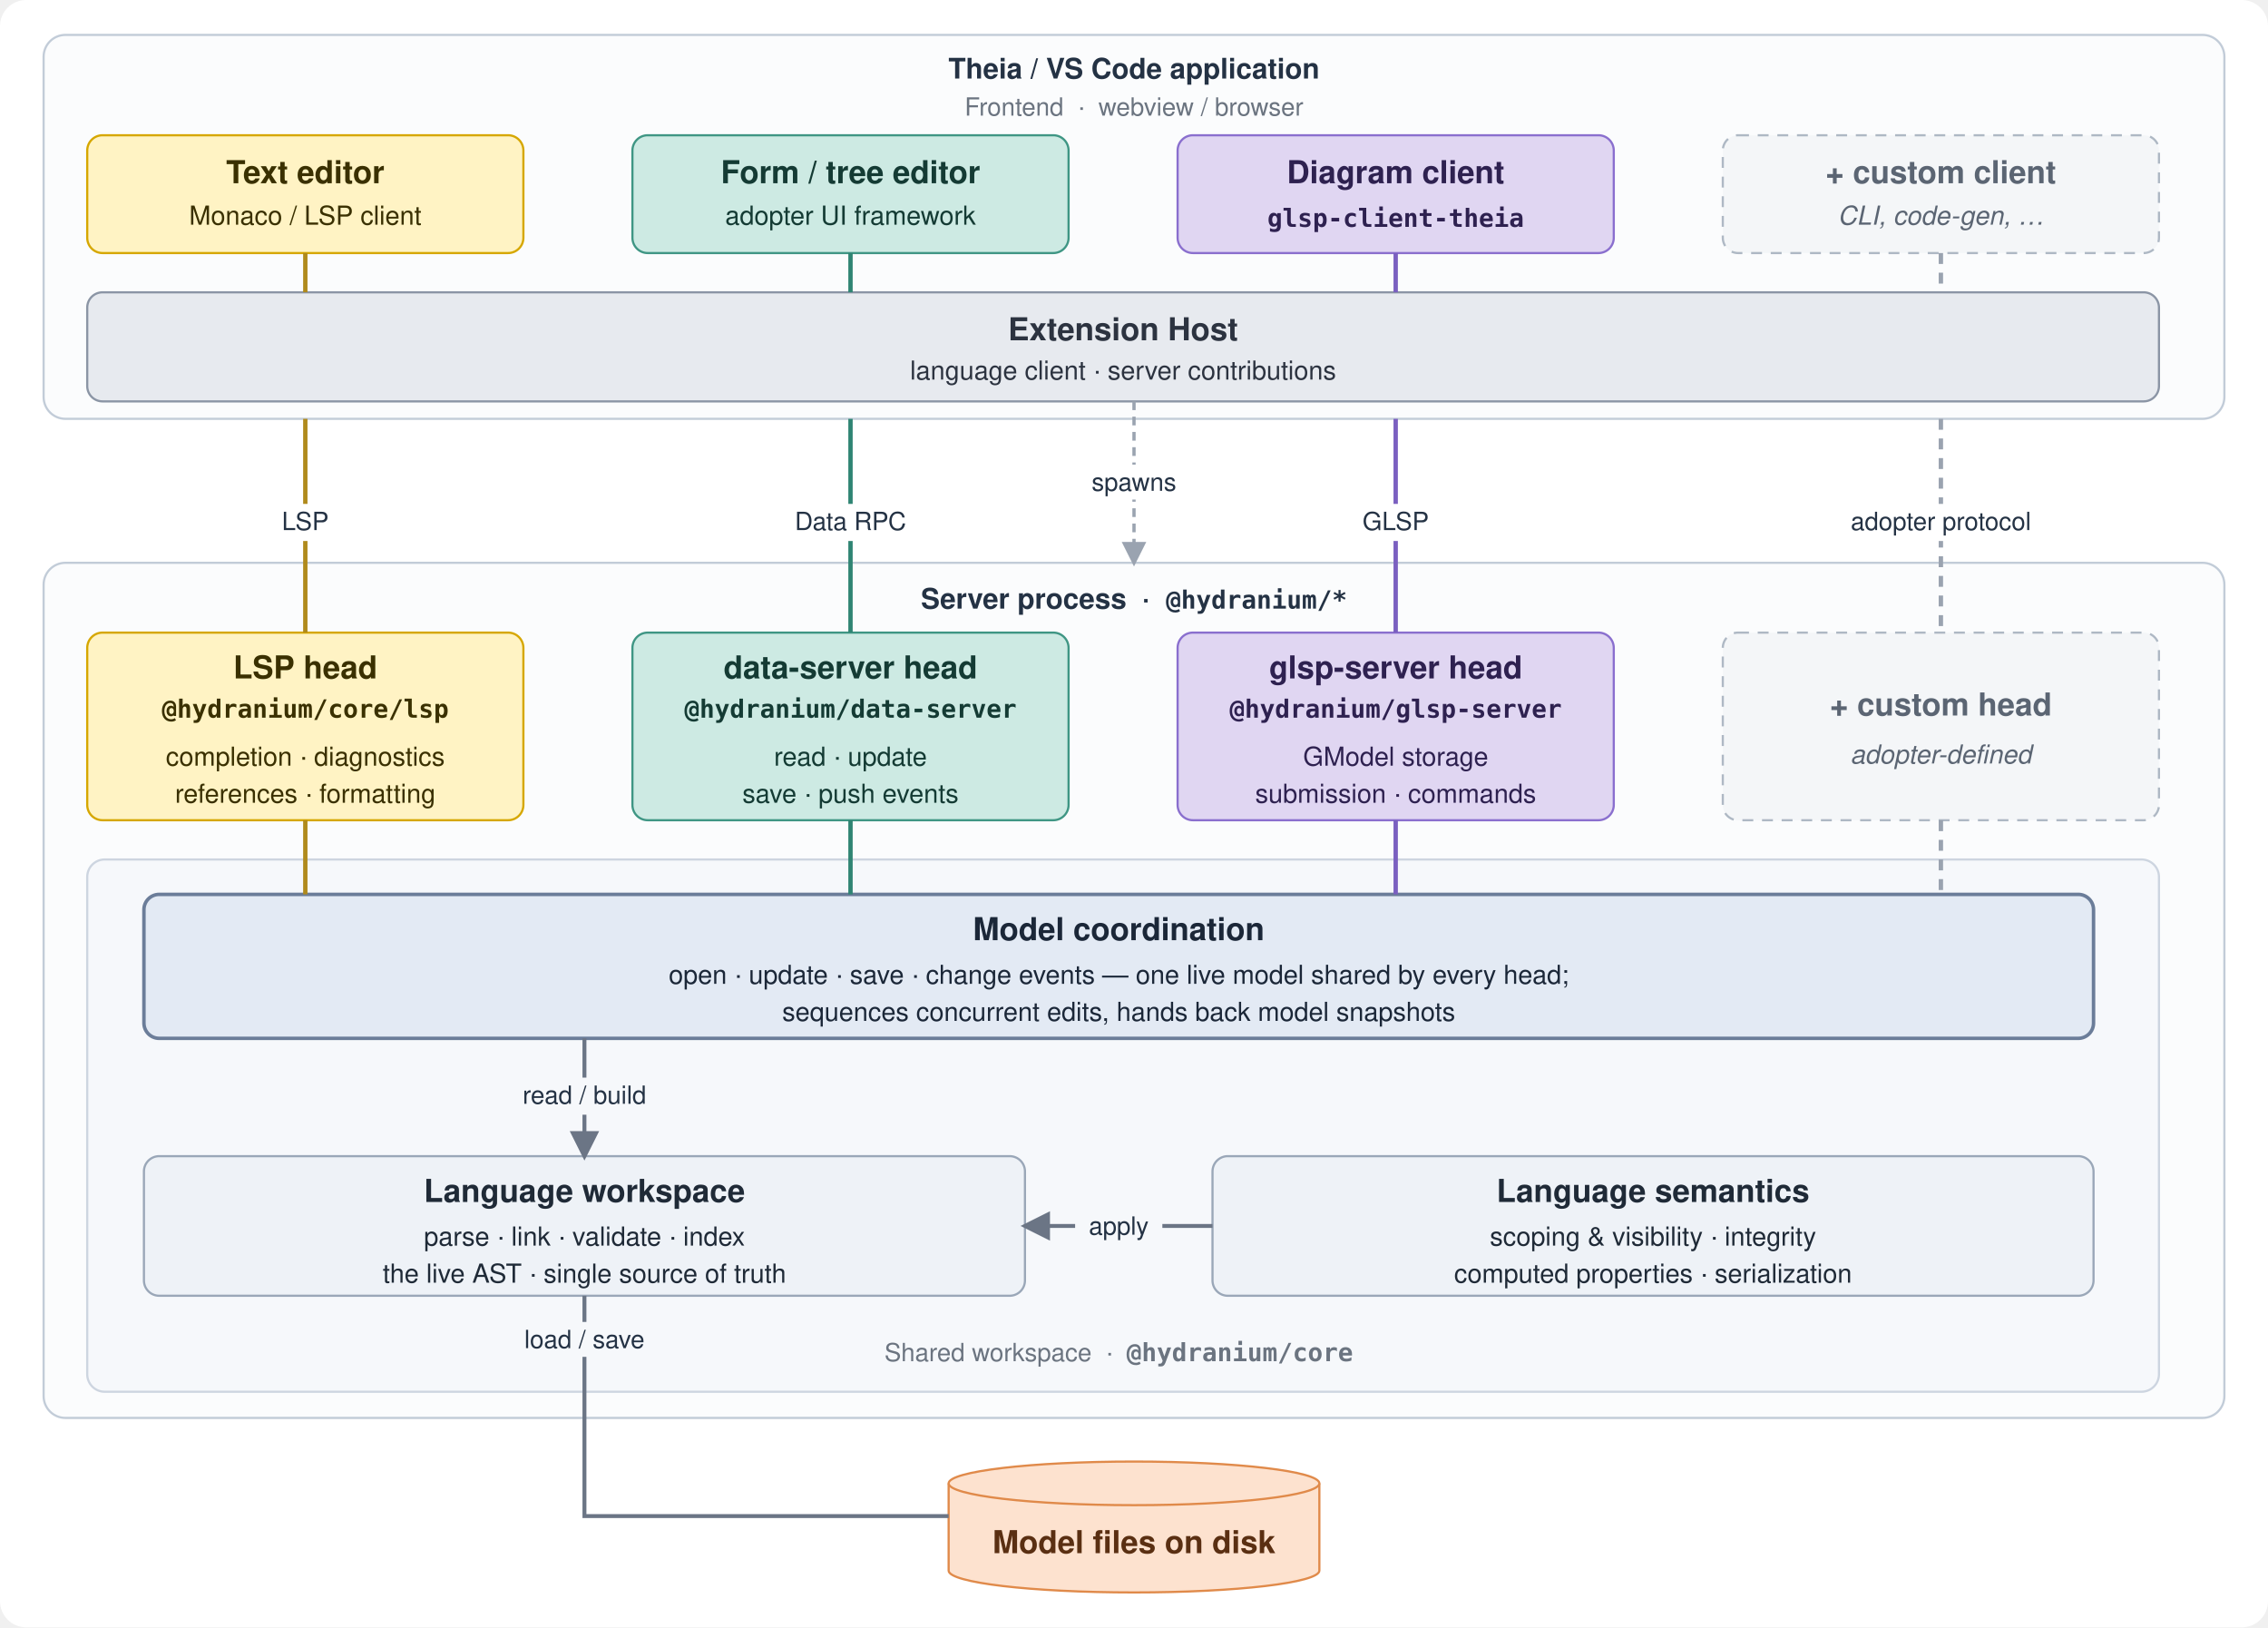
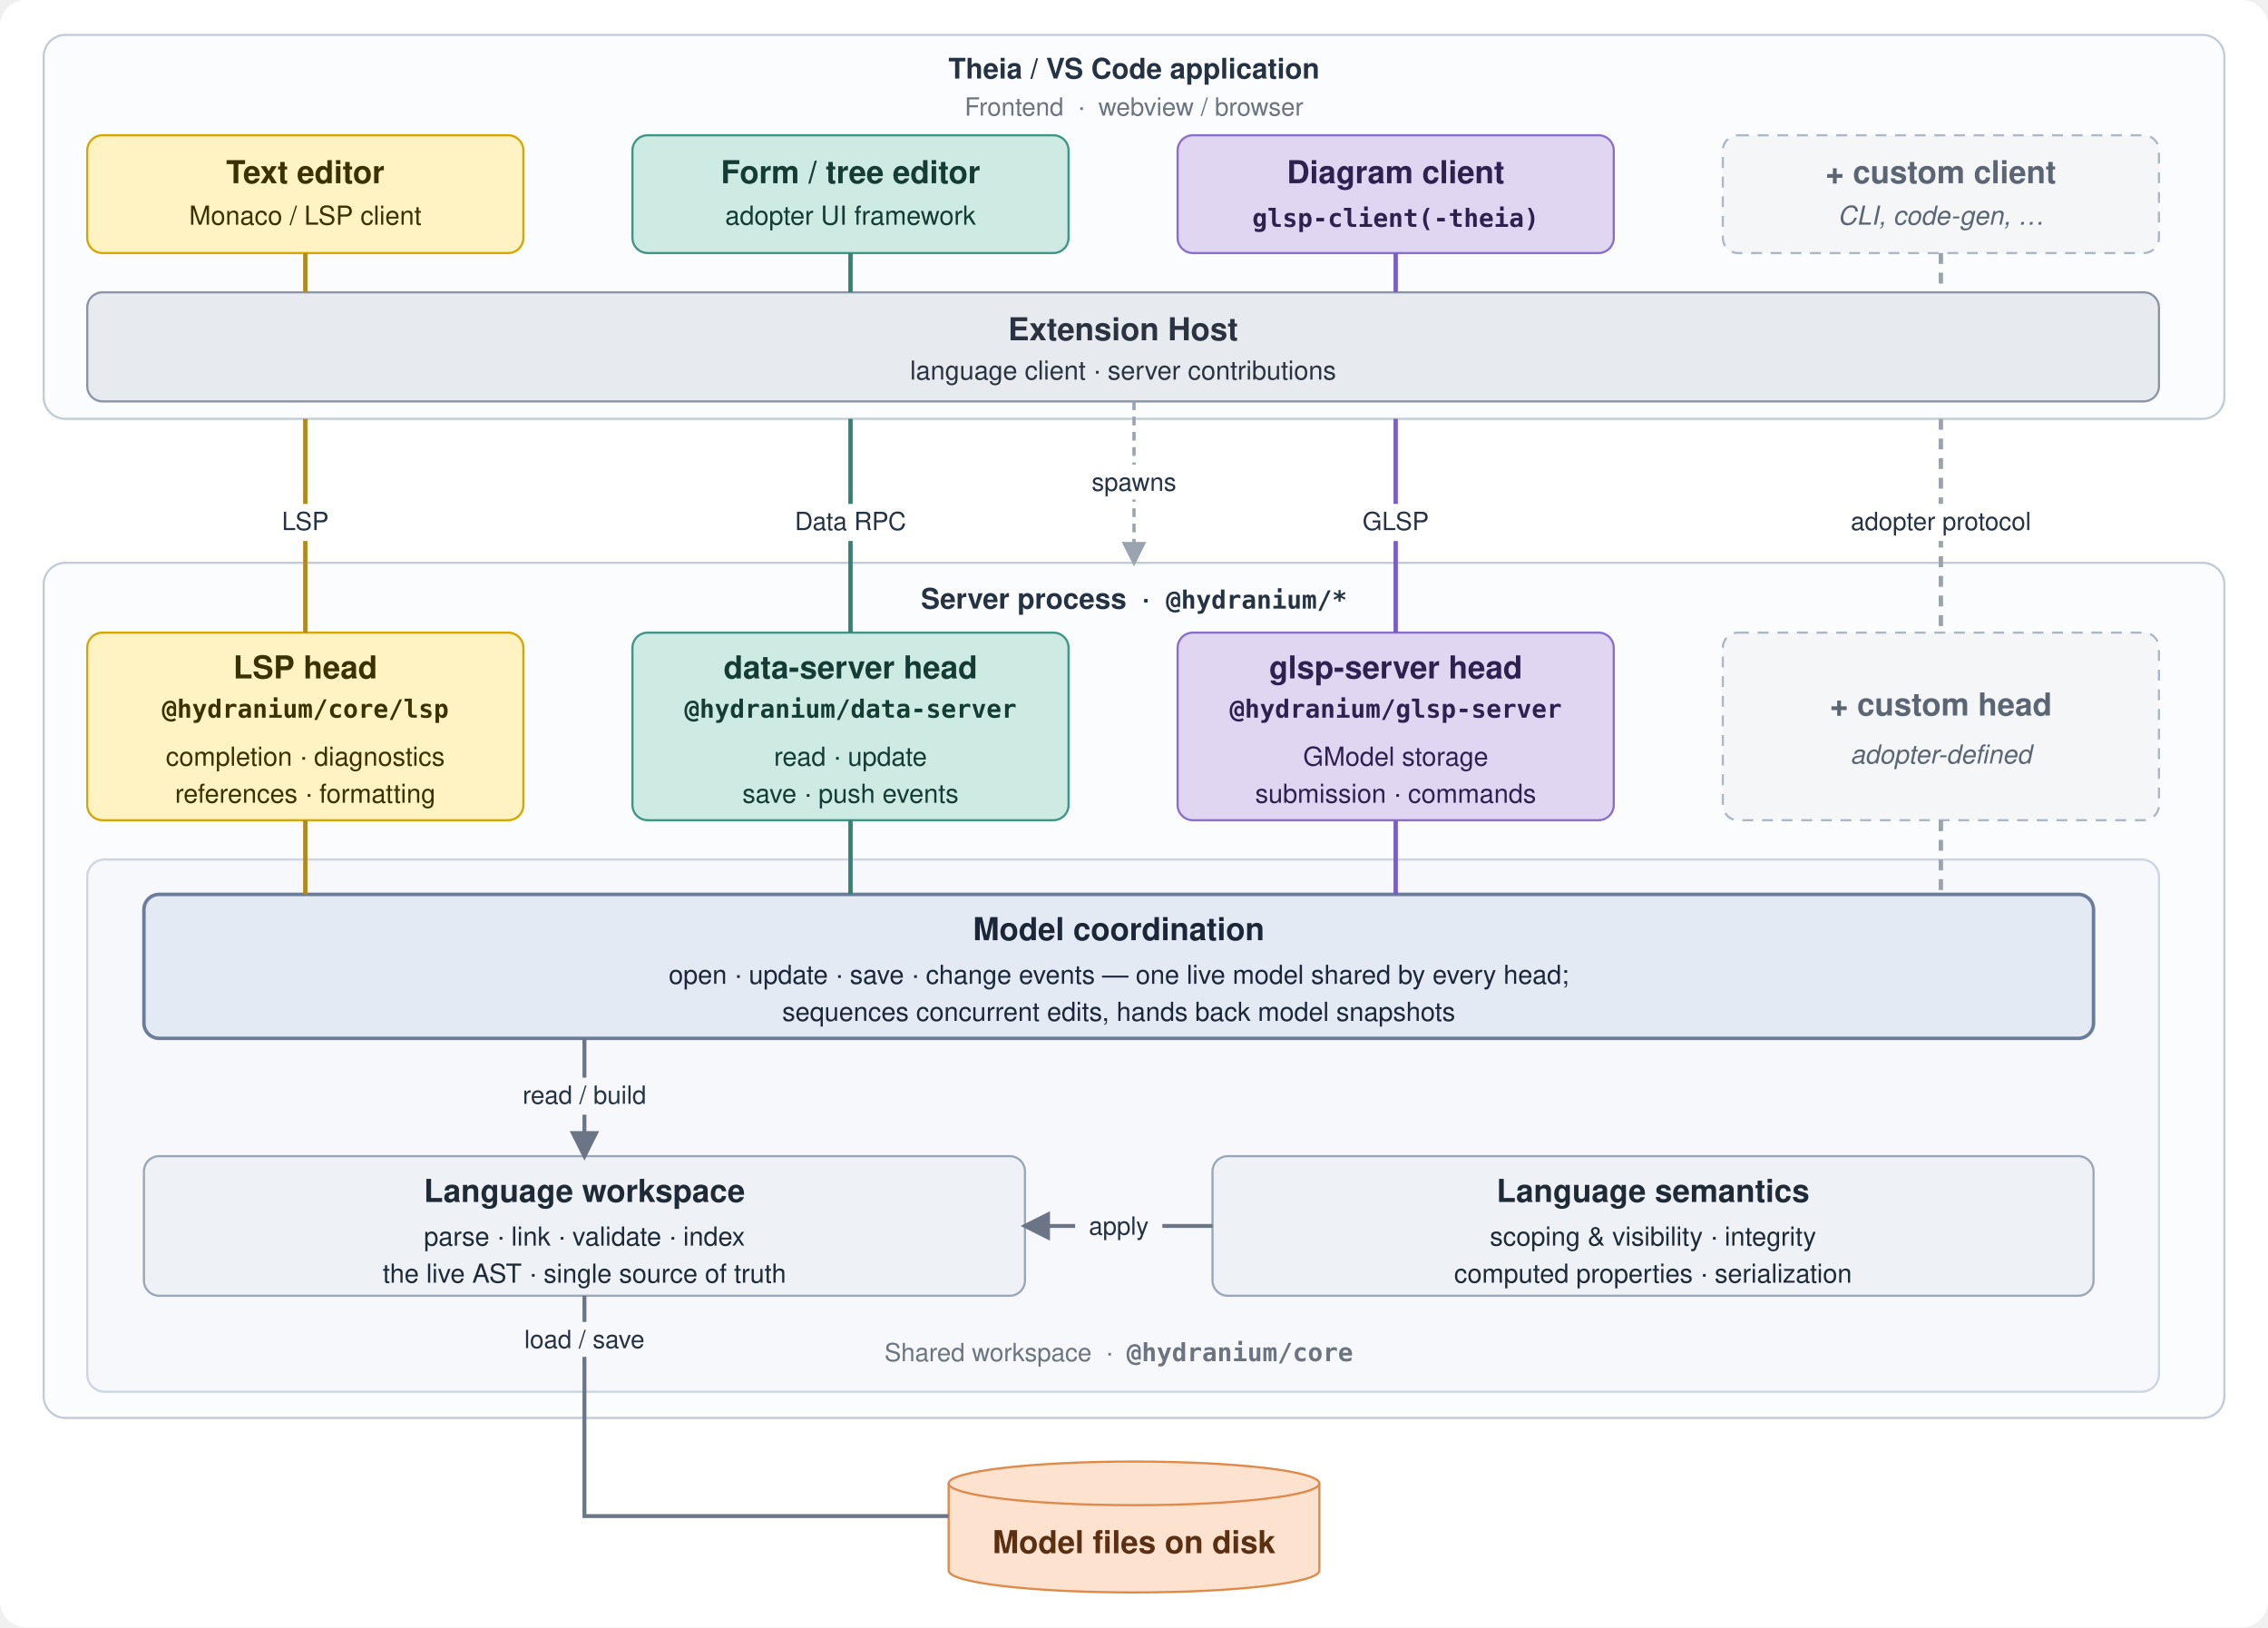
<svg xmlns="http://www.w3.org/2000/svg" viewBox="0 0 1040 746" font-family="Segoe UI, Helvetica, Arial, sans-serif" role="img" aria-labelledby="arch-title arch-desc">
  <defs>
    <marker id="arrow" viewBox="0 0 10 10" refX="8.5" refY="5" markerWidth="7.5" markerHeight="7.5" orient="auto-start-reverse">
      <path d="M0,0 L10,5 L0,10 z" fill="#6b7585" />
    </marker>
    <marker id="aG" viewBox="0 0 10 10" refX="8.5" refY="5" markerWidth="7.5" markerHeight="7.5" orient="auto-start-reverse">
      <path d="M0,0 L10,5 L0,10 z" fill="#9aa3b0" />
    </marker>
  </defs>
  <style>
    .title  { font-size: 14.5px; font-weight: 700; }
    .detail { font-size: 12px; }
    .pkg    { font-size: 11.5px; font-family: ui-monospace, "SFMono-Regular", Menlo, Consolas, monospace; font-weight: 700; }
    .clab   { font-size: 13px; font-weight: 700; }
    .sub    { font-size: 11.5px; fill: #6b7480; }
    .elab   { font-size: 11.5px; fill: #243244; }
    .it     { font-style: italic; }
    .edge   { stroke: #6b7585; stroke-width: 1.8; fill: none; }
    .eA     { stroke: #b08a1c; stroke-width: 2; fill: none; }
    .eT     { stroke: #2f8473; stroke-width: 2; fill: none; }
    .eP     { stroke: #7a5fc0; stroke-width: 2; fill: none; }
    .eG     { stroke: #9aa3b0; stroke-width: 2; fill: none; stroke-dasharray: 5 4; }
    .spawn  { stroke: #9aa3b0; stroke-width: 1.5; fill: none; stroke-dasharray: 4 3; }
  </style>
  <rect width="1040" height="746" rx="12" fill="#ffffff" />
  <g id="application">
    <rect x="20" y="16" width="1000" height="176" rx="10" fill="#fbfcfd" stroke="#c2ccd8" />
    <text x="520" y="36" text-anchor="middle" class="clab" fill="#243244">Theia / VS Code application</text>
    <text x="520" y="53" text-anchor="middle" class="sub">Frontend  ·  webview / browser</text>
    <g id="client-text-editor" class="node">
      <rect x="40" y="62" width="200" height="54" rx="7" fill="#fff3c4" stroke="#d6a700" />
      <text x="140" y="84" text-anchor="middle" class="title" fill="#3a3000">Text editor</text>
      <text x="140" y="103" text-anchor="middle" class="detail" fill="#3a3000">Monaco / LSP client</text>
    </g>
    <g id="client-form-editor" class="node">
      <rect x="290" y="62" width="200" height="54" rx="7" fill="#cdeae3" stroke="#3f9684" />
      <text x="390" y="84" text-anchor="middle" class="title" fill="#143b34">Form / tree editor</text>
      <text x="390" y="103" text-anchor="middle" class="detail" fill="#143b34">adopter UI framework</text>
    </g>
    <g id="client-diagram" class="node">
      <rect x="540" y="62" width="200" height="54" rx="7" fill="#e0d6f2" stroke="#8a6fce" />
      <text x="640" y="84" text-anchor="middle" class="title" fill="#2e2150">Diagram client</text>
-       <text x="640" y="104" text-anchor="middle" class="pkg" fill="#2e2150">glsp-client-theia</text>
+       <text x="640" y="104" text-anchor="middle" class="pkg" fill="#2e2150">glsp-client(-theia)</text>
    </g>
    <g id="client-custom" class="node">
      <rect x="790" y="62" width="200" height="54" rx="7" fill="#f4f6f8" stroke="#aeb8c4" stroke-dasharray="5 4" />
      <text x="890" y="84" text-anchor="middle" class="title" fill="#5b6573">+ custom client</text>
      <text x="890" y="103" text-anchor="middle" class="detail it" fill="#5b6573">CLI, code-gen, …</text>
    </g>
    <g id="extension-host" class="node">
      <rect x="40" y="134" width="950" height="50" rx="7" fill="#e7eaef" stroke="#8b95a5" />
      <text x="515" y="156" text-anchor="middle" class="title" fill="#2c3340">Extension Host</text>
      <text x="515" y="174" text-anchor="middle" class="detail" fill="#2c3340">language client · server contributions</text>
    </g>
  </g>
  <g id="server-process">
    <rect x="20" y="258" width="1000" height="392" rx="10" fill="#fbfcfd" stroke="#c2ccd8" />
    <text x="520" y="279" text-anchor="middle" class="clab" fill="#243244">Server process  ·  <tspan class="pkg" font-size="13">@hydranium/*</tspan>
    </text>
    <g id="head-lsp" class="node head">
      <rect x="40" y="290" width="200" height="86" rx="7" fill="#fff3c4" stroke="#d6a700" />
      <text x="140" y="311" text-anchor="middle" class="title" fill="#3a3000">LSP head</text>
      <text x="140" y="329" text-anchor="middle" class="pkg" fill="#3a3000">@hydranium/core/lsp</text>
      <text x="140" y="351" text-anchor="middle" class="detail" fill="#3a3000">completion · diagnostics</text>
      <text x="140" y="368" text-anchor="middle" class="detail" fill="#3a3000">references · formatting</text>
    </g>
    <g id="head-data-server" class="node head">
      <rect x="290" y="290" width="200" height="86" rx="7" fill="#cdeae3" stroke="#3f9684" />
      <text x="390" y="311" text-anchor="middle" class="title" fill="#143b34">data-server head</text>
      <text x="390" y="329" text-anchor="middle" class="pkg" fill="#143b34">@hydranium/data-server</text>
      <text x="390" y="351" text-anchor="middle" class="detail" fill="#143b34">read · update</text>
      <text x="390" y="368" text-anchor="middle" class="detail" fill="#143b34">save · push events</text>
    </g>
    <g id="head-glsp-server" class="node head">
      <rect x="540" y="290" width="200" height="86" rx="7" fill="#e0d6f2" stroke="#8a6fce" />
      <text x="640" y="311" text-anchor="middle" class="title" fill="#2e2150">glsp-server head</text>
      <text x="640" y="329" text-anchor="middle" class="pkg" fill="#2e2150">@hydranium/glsp-server</text>
      <text x="640" y="351" text-anchor="middle" class="detail" fill="#2e2150">GModel storage</text>
      <text x="640" y="368" text-anchor="middle" class="detail" fill="#2e2150">submission · commands</text>
    </g>
    <g id="head-custom" class="node head">
      <rect x="790" y="290" width="200" height="86" rx="7" fill="#f4f6f8" stroke="#aeb8c4" stroke-dasharray="5 4" />
      <text x="890" y="328" text-anchor="middle" class="title" fill="#5b6573">+ custom head</text>
      <text x="890" y="350" text-anchor="middle" class="detail it" fill="#5b6573">adopter-defined</text>
    </g>
    <g id="shared-workspace">
      <rect x="40" y="394" width="950" height="244" rx="8" fill="#f6f8fb" stroke="#cdd5e0" />
      <g id="layer-model-coordination" class="node layer">
        <rect x="66" y="410" width="894" height="66" rx="7" fill="#e3eaf4" stroke="#6b7d99" stroke-width="1.6" />
        <text x="513" y="431" text-anchor="middle" class="title" fill="#1b2738">Model coordination</text>
        <text x="513" y="451" text-anchor="middle" class="detail" fill="#1b2738">open · update · save · change events — one live model shared by every head;</text>
        <text x="513" y="468" text-anchor="middle" class="detail" fill="#1b2738">sequences concurrent edits, hands back model snapshots</text>
      </g>
      <g id="layer-language-workspace" class="node layer">
        <rect x="66" y="530" width="404" height="64" rx="7" fill="#eef2f7" stroke="#9aa7b8" />
        <text x="268" y="551" text-anchor="middle" class="title" fill="#1f2a37">Language workspace</text>
        <text x="268" y="571" text-anchor="middle" class="detail" fill="#1f2a37">parse · link · validate · index</text>
        <text x="268" y="588" text-anchor="middle" class="detail" fill="#1f2a37">the live AST · single source of truth</text>
      </g>
      <g id="layer-language-semantics" class="node layer">
        <rect x="556" y="530" width="404" height="64" rx="7" fill="#eef2f7" stroke="#9aa7b8" />
        <text x="758" y="551" text-anchor="middle" class="title" fill="#1f2a37">Language semantics</text>
        <text x="758" y="571" text-anchor="middle" class="detail" fill="#1f2a37">scoping &amp; visibility · integrity</text>
        <text x="758" y="588" text-anchor="middle" class="detail" fill="#1f2a37">computed properties · serialization</text>
      </g>
      <text x="513" y="624" text-anchor="middle" class="sub">Shared workspace  ·  <tspan class="pkg" fill="#6b7480">@hydranium/core</tspan>
      </text>
    </g>
  </g>
  <g id="disk" class="node">
    <path d="M435,680 v40 a85,10 0 0 0 170,0 v-40" fill="#fde2cf" stroke="#e08a4a" />
    <ellipse cx="520" cy="680" rx="85" ry="10" fill="#fde2cf" stroke="#e08a4a" />
    <text x="520" y="712" text-anchor="middle" class="title" font-size="12.5" fill="#5a2f12">Model files on disk</text>
  </g>
  <g id="connections">
    <g id="edges-client-host">
      <line x1="140" y1="116" x2="140" y2="134" class="eA" />
      <line x1="390" y1="116" x2="390" y2="134" class="eT" />
      <line x1="640" y1="116" x2="640" y2="134" class="eP" />
      <line x1="890" y1="116" x2="890" y2="134" class="eG" />
    </g>
    <g id="edge-spawns">
      <line x1="520" y1="184" x2="520" y2="258" class="spawn" marker-end="url(#aG)" />
      <rect x="496" y="213" width="48" height="16" fill="#ffffff" />
      <text x="520" y="225" text-anchor="middle" class="elab" fill="#5b6573">spawns</text>
    </g>
    <g id="edges-protocol" text-anchor="middle">
      <line x1="140" y1="192" x2="140" y2="290" class="eA" />
      <line x1="390" y1="192" x2="390" y2="290" class="eT" />
      <line x1="640" y1="192" x2="640" y2="290" class="eP" />
      <line x1="890" y1="192" x2="890" y2="290" class="eG" />
      <rect x="120" y="231" width="40" height="17" fill="#ffffff" />
      <text x="140" y="243" class="elab">LSP</text>
      <rect x="358" y="231" width="64" height="17" fill="#ffffff" />
      <text x="390" y="243" class="elab">Data RPC</text>
      <rect x="620" y="231" width="40" height="17" fill="#ffffff" />
      <text x="640" y="243" class="elab">GLSP</text>
      <rect x="838" y="231" width="104" height="17" fill="#ffffff" />
      <text x="890" y="243" class="elab">adopter protocol</text>
    </g>
    <g id="edges-heads-coordination">
      <line x1="140" y1="376" x2="140" y2="410" class="eA" />
      <line x1="390" y1="376" x2="390" y2="410" class="eT" />
      <line x1="640" y1="376" x2="640" y2="410" class="eP" />
      <line x1="890" y1="376" x2="890" y2="410" class="eG" />
    </g>
    <g id="edge-read-build">
      <line x1="268" y1="476" x2="268" y2="530" class="edge" marker-end="url(#arrow)" />
      <rect x="231" y="494" width="74" height="17" fill="#f6f8fb" />
      <text x="268" y="506" text-anchor="middle" class="elab">read / build</text>
    </g>
    <g id="edge-apply">
      <line x1="556" y1="562" x2="470" y2="562" class="edge" marker-end="url(#arrow)" />
      <rect x="493" y="554" width="40" height="16" fill="#f6f8fb" />
      <text x="513" y="566" text-anchor="middle" class="elab">apply</text>
    </g>
    <g id="edge-load-save">
      <path d="M268,594 V695 H435" class="edge" />
      <rect x="234" y="606" width="68" height="16" fill="#f6f8fb" />
      <text x="268" y="618" text-anchor="middle" class="elab">load / save</text>
    </g>
  </g>
</svg>
